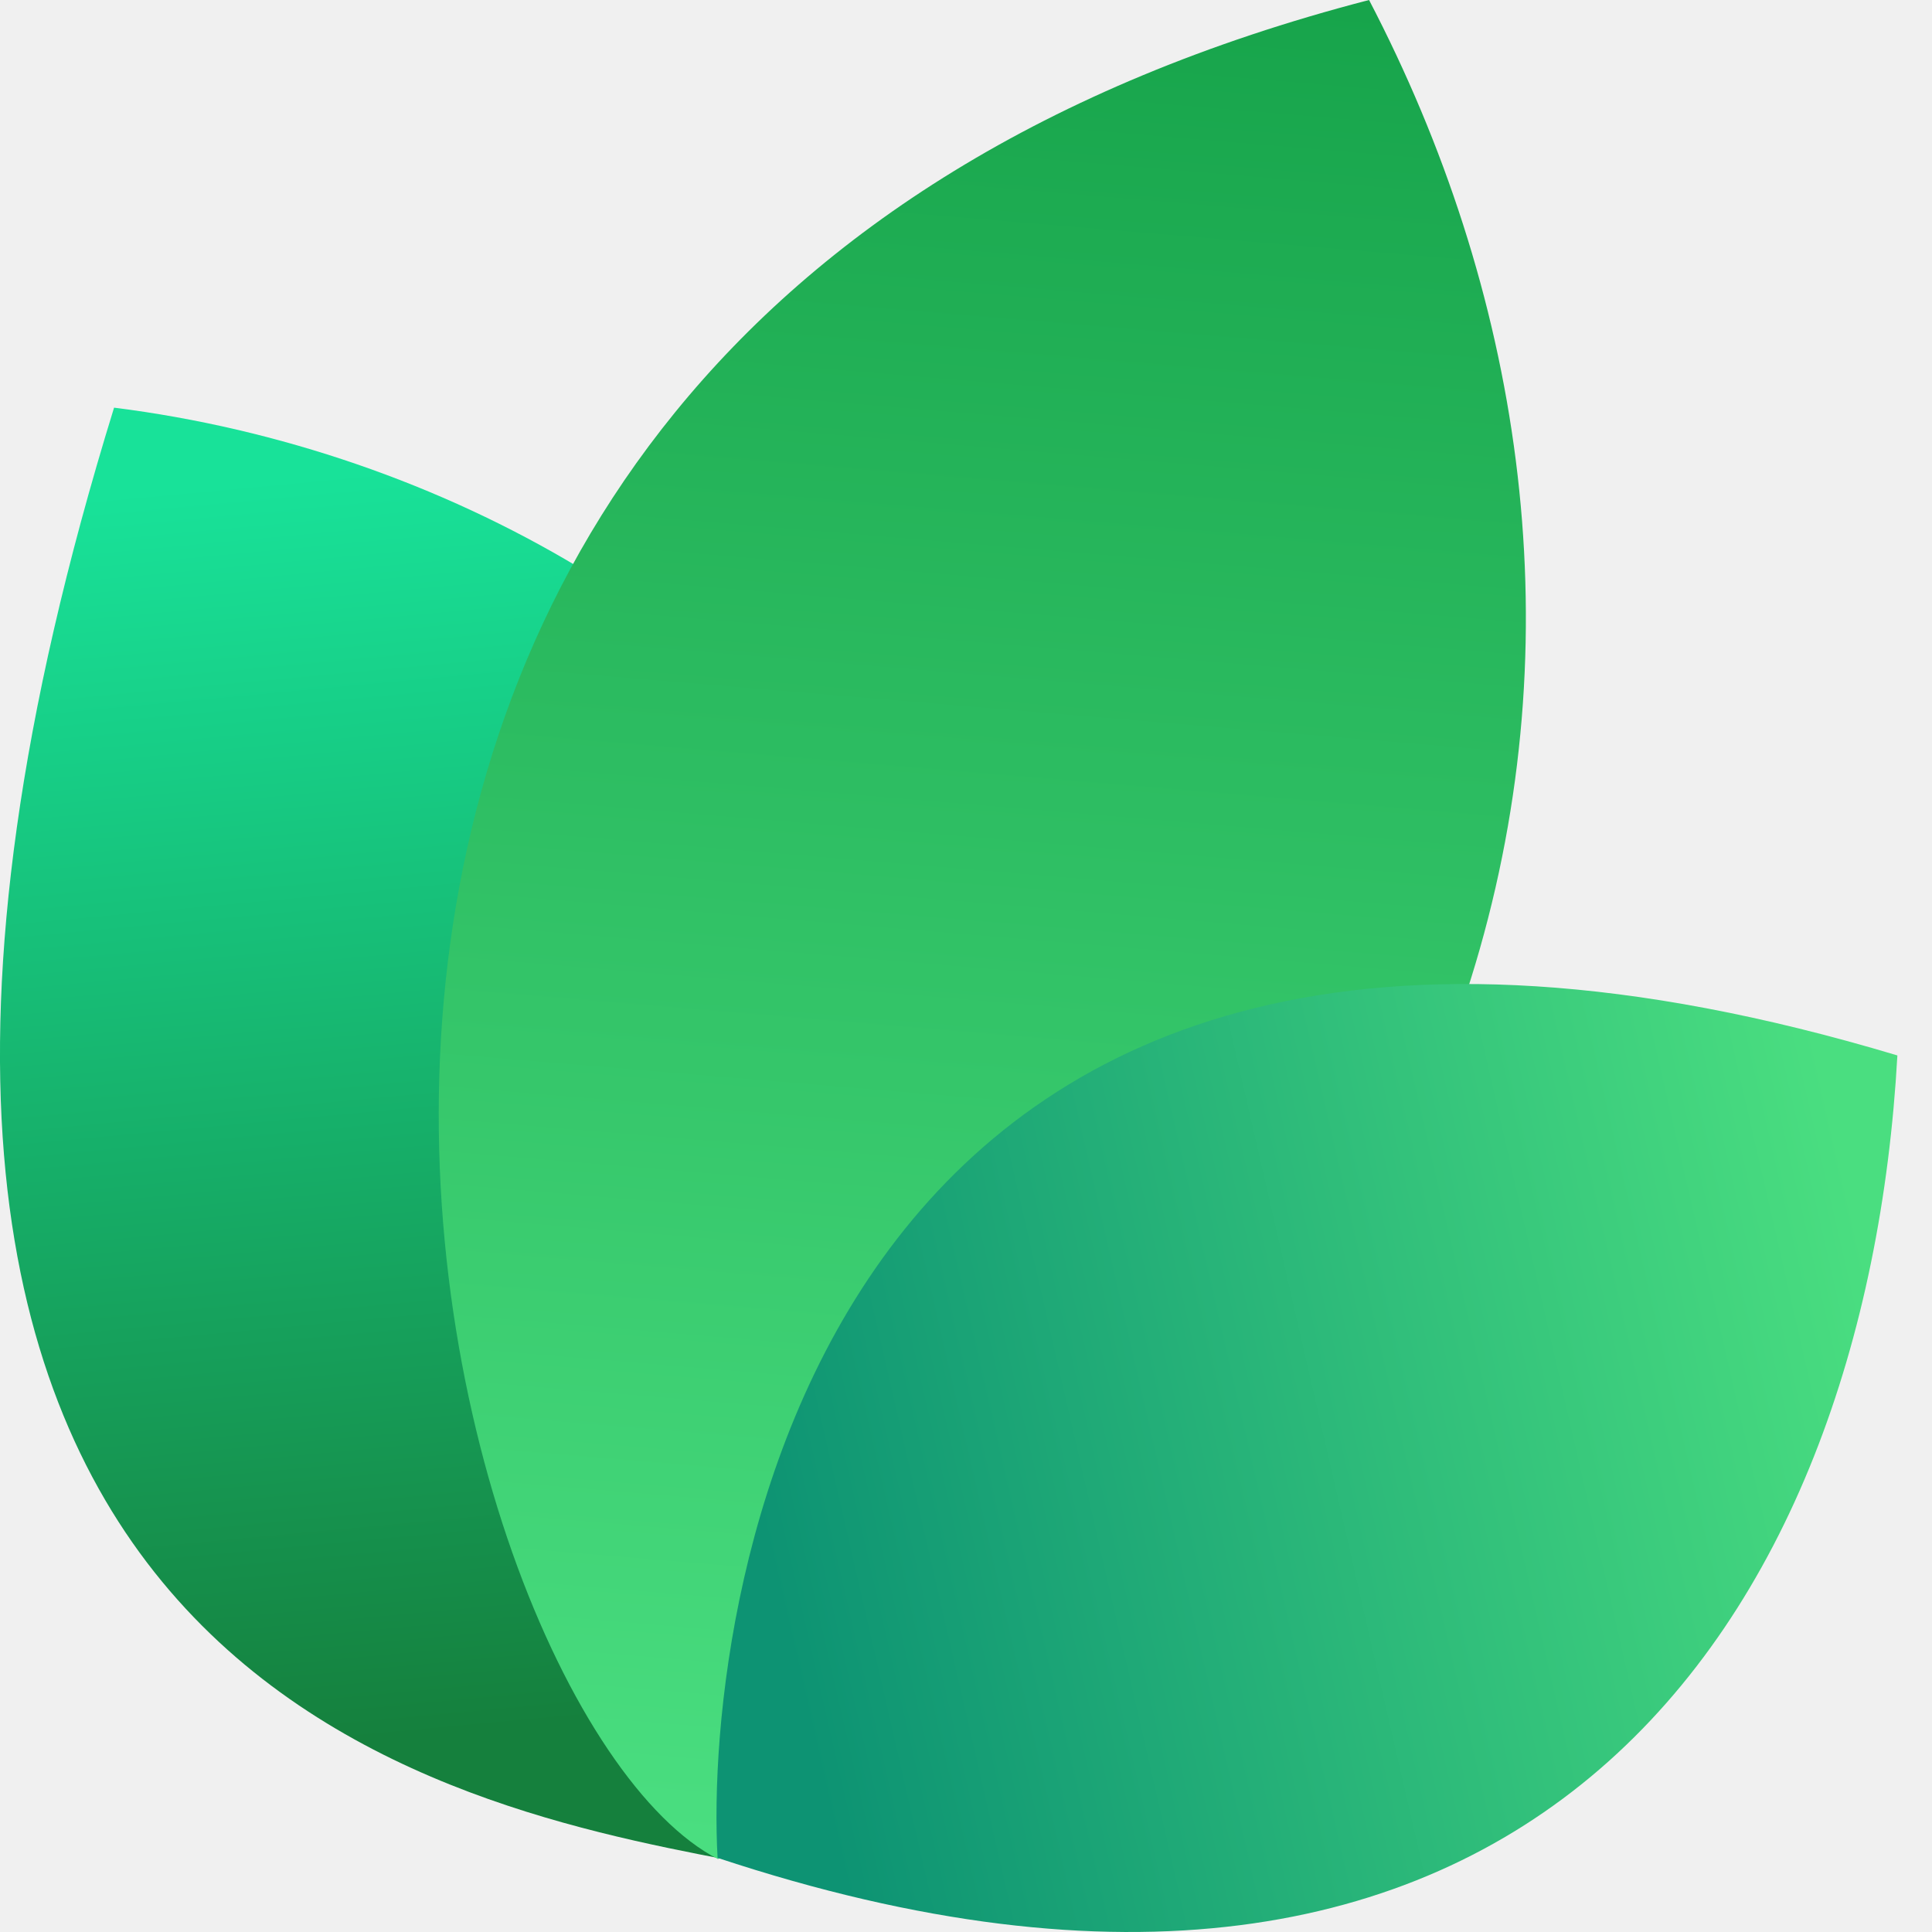
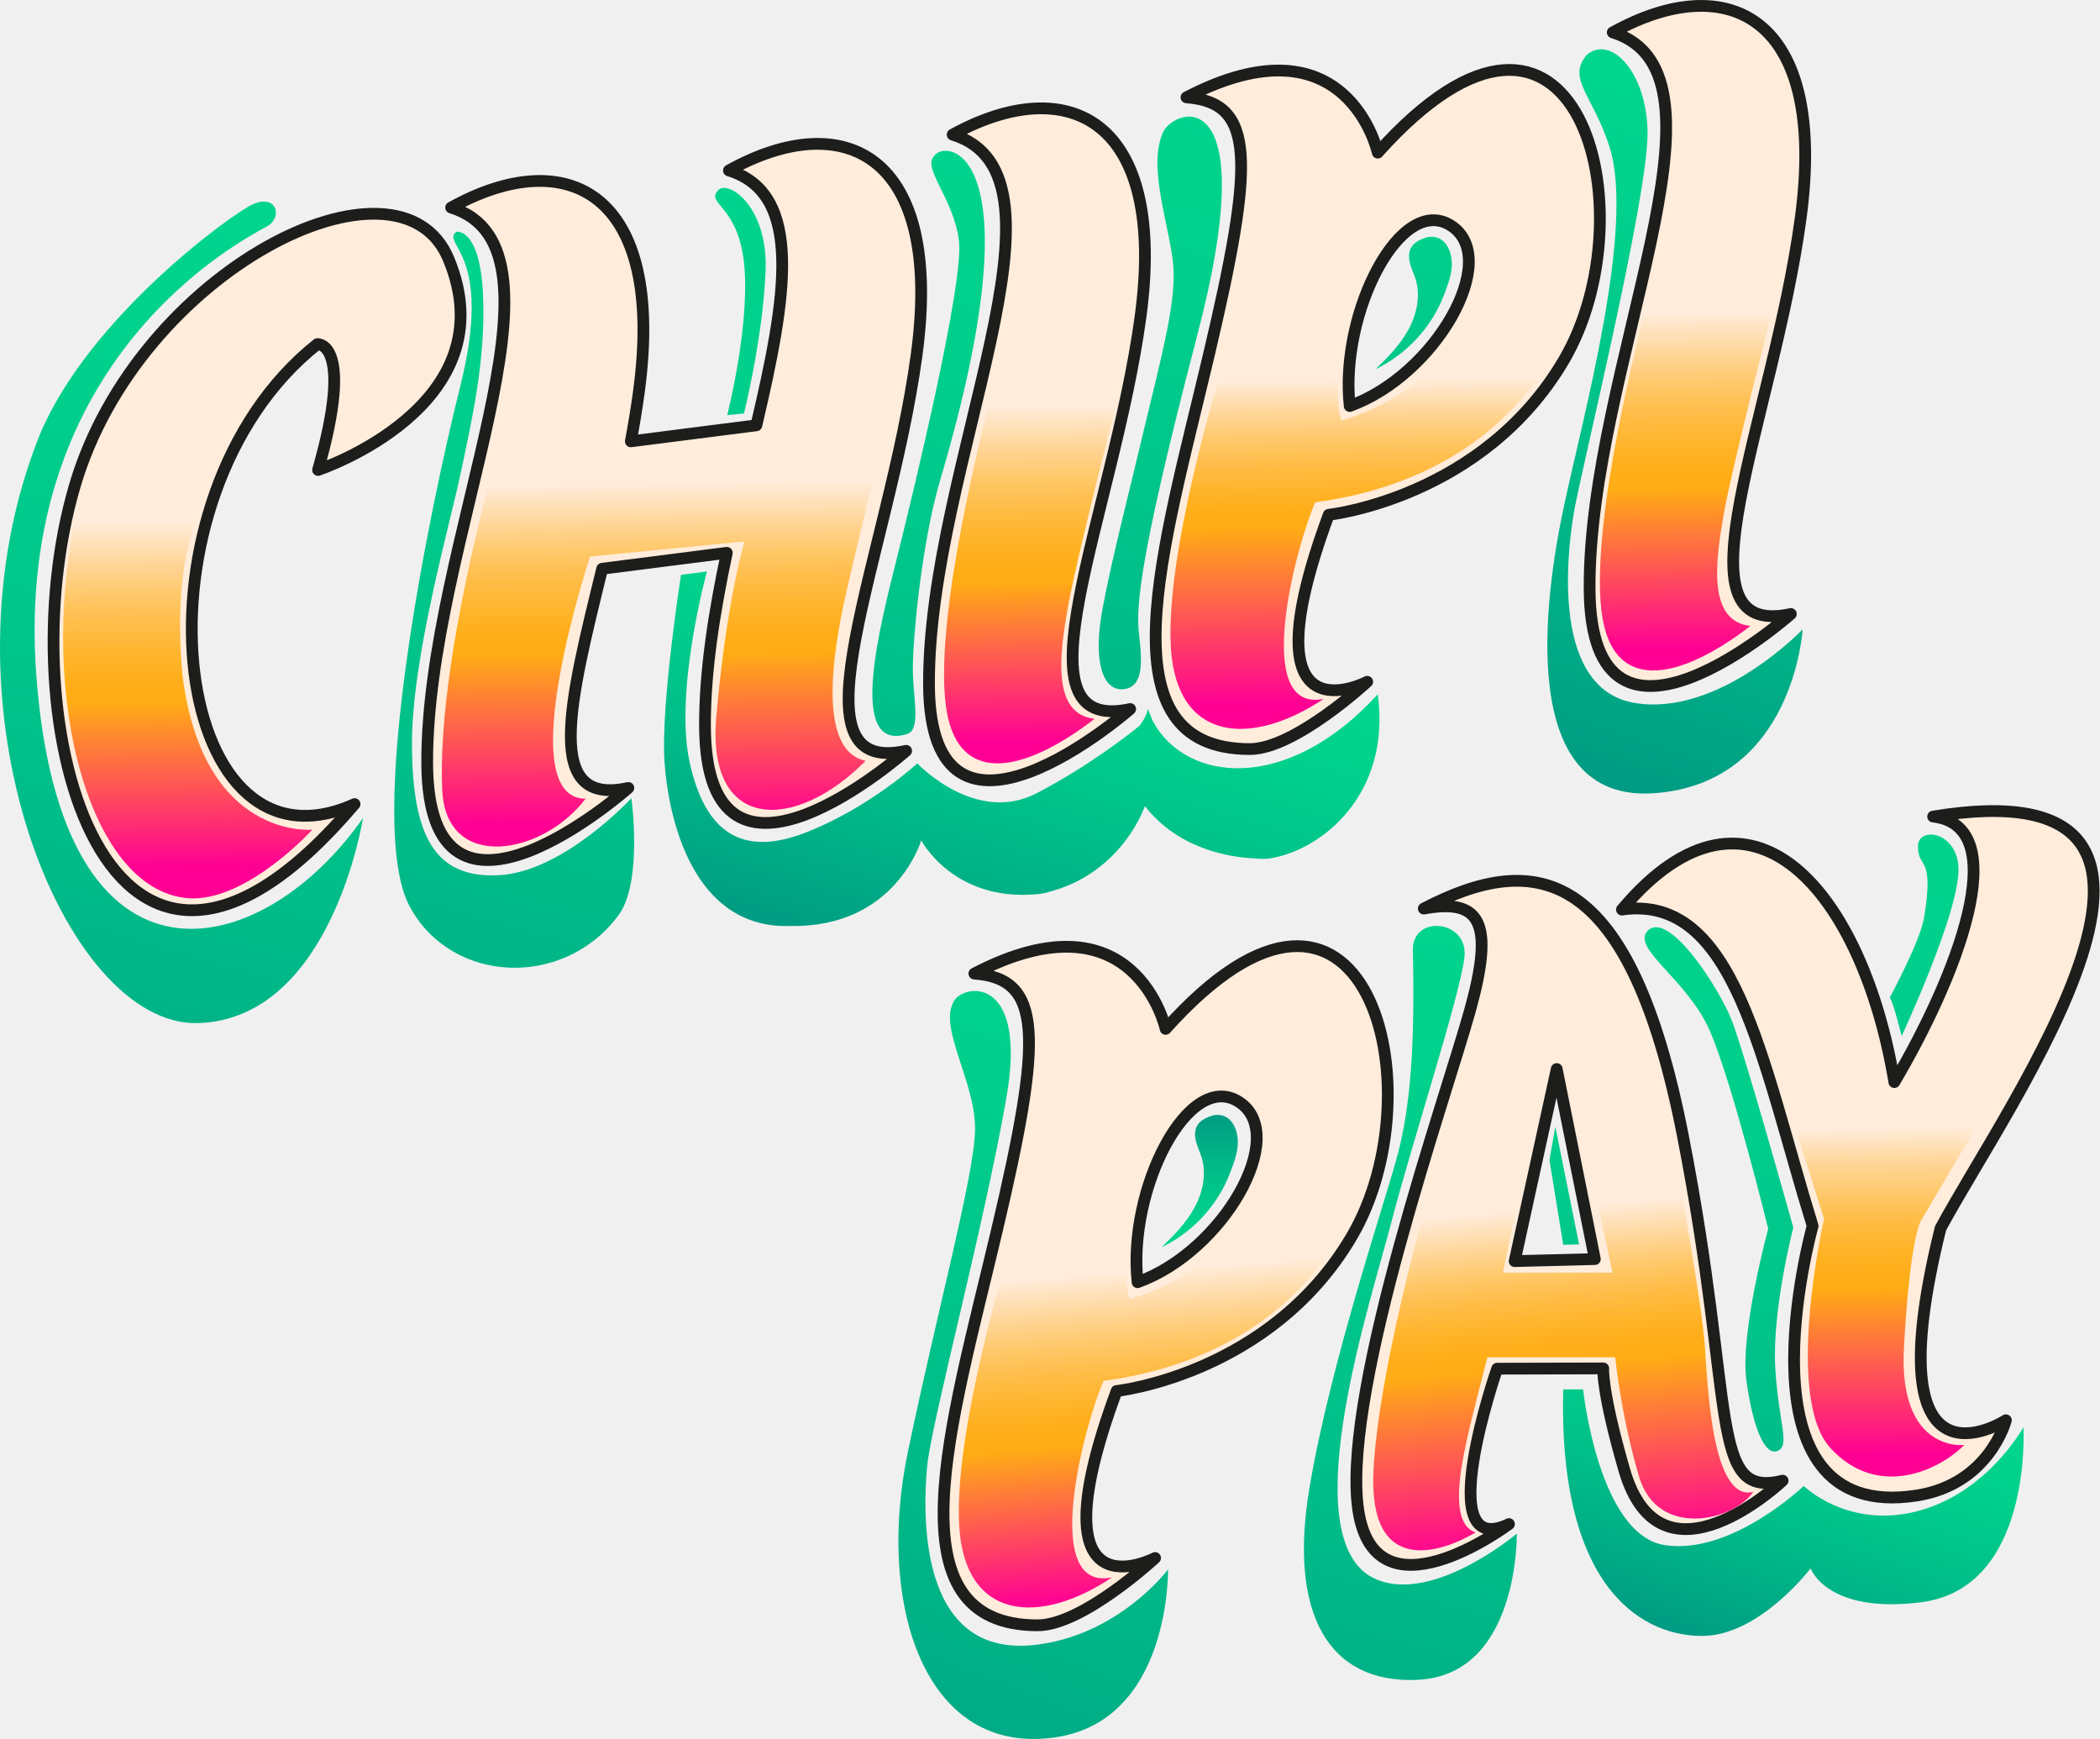
- <svg xmlns="http://www.w3.org/2000/svg" width="24" height="24" viewBox="0 0 24 24" fill="none">
-   <path d="M9.061 23.108C5.268 22.377 -3.391 20.627 1.417 5.064C9.634 6.099 16.973 14.064 9.061 23.108Z" fill="url(#paint0_linear_17557_2021)" />
-   <path d="M8.919 23.094C5.276 21.222 0.784 4.209 17.007 0C20.757 7.193 19.621 16.545 8.919 23.094Z" fill="url(#paint1_linear_17557_2021)" />
-   <path d="M8.914 23.079C8.735 19.882 10.159 9.085 23.57 13.111C23.181 20.123 18.984 26.418 8.914 23.079Z" fill="url(#paint2_linear_17557_2021)" />
+ <svg xmlns="http://www.w3.org/2000/svg" width="715" height="592" viewBox="0 0 715 592" fill="none">
+   <g clip-path="url(#clip0_1_2)">
+     <path d="M120.71 273.75C57.05 302.37 42.25 169.35 108.06 117.15C108.06 117.15 120.81 116.17 108.29 160C108.29 160 173.52 138.31 152.74 88.2C135.91 47.6 47.12 91.92 25.5 165.27C1.78 245.74 36.74 372.66 120.72 273.74L120.71 273.75Z" fill="#FFECDB" stroke="#1D1D1B" stroke-width="4" stroke-linecap="round" stroke-linejoin="round" />
+     <path d="M469.09 51.97C469.09 51.97 458.73 4.64 403.97 33.14C427.32 34.94 427.32 54.25 411.61 120.72C395.89 187.19 374.54 255.01 425.53 255.01C440.8 255.01 465.5 232.1 465.5 232.1C465.5 232.1 423.13 254.39 452.4 175.25C452.4 175.25 504.83 169.61 532.44 122.65C562.02 72.35 537.15 -24.03 469.09 51.97ZM459.54 138.22C456.06 106.46 476.93 65.64 494.14 76.88C511.35 88.13 488.69 127.78 459.54 138.22Z" fill="#FFECDB" stroke="#1D1D1B" stroke-width="4" stroke-linecap="round" stroke-linejoin="round" />
+     <path d="M248.19 58.04C273.91 66.01 267.66 101.63 257.53 144.79L214.78 150.25C215.82 144.69 216.75 139.12 217.5 133.59C226.86 65.01 192.76 48.89 153.6 70.67C198.81 84.68 145.25 184.1 145.45 259.71C145.63 328.81 213.94 268.24 213.94 268.24C184.75 274.69 193.85 239.18 205.03 193.62L247.46 188.2C243.23 208.18 239.98 228.36 240.03 247.08C240.21 316.18 308.52 255.61 308.52 255.61C267.13 264.76 302.72 189.54 312.07 120.96C321.43 52.38 287.34 36.26 248.18 58.04H248.19Z" fill="#FFECDB" stroke="#1D1D1B" stroke-width="4" stroke-linecap="round" stroke-linejoin="round" />
+     <path d="M324.35 45.84C363.5 24.31 397.6 40.28 388.28 108.14C378.96 176 343.42 250.41 384.8 241.38C384.8 241.38 316.51 301.28 316.3 232.9C316.07 158.08 369.57 59.73 324.35 45.84Z" fill="#FFECDB" stroke="#1D1D1B" stroke-width="4" stroke-linecap="round" stroke-linejoin="round" />
+     <path d="M549.11 11.04C588.24 -10.71 622.36 5.48 613.1 74.16C603.84 142.84 568.36 218.13 609.74 209.02C609.74 209.02 541.5 269.59 541.22 200.37C540.92 124.64 594.34 25.13 549.1 11.03" fill="#FFECDB" />
+     <path d="M549.11 11.04C588.24 -10.71 622.36 5.48 613.1 74.16C603.84 142.84 568.36 218.13 609.74 209.02C609.74 209.02 541.5 269.59 541.22 200.37C540.92 124.64 594.34 25.13 549.1 11.03" stroke="#1D1D1B" stroke-width="4" stroke-linecap="round" stroke-linejoin="round" />
+     <path d="M25.75 176.1C12.75 236.64 30.43 305.19 65.65 305.86C85.1 305.86 106.35 282.45 106.35 282.45C106.35 282.45 69.11 286.13 62.12 229.81C58.72 192.42 67.27 176.1 67.27 176.1H25.75Z" fill="url(#paint0_linear_1_2)" />
+     <path d="M336.4 138.22H379.9C379.9 138.22 366.31 191.12 363.65 206.38C360.99 221.64 357.62 243.11 372.7 244.71C347.7 263.93 325.16 267.73 321.92 239.29C318.35 207.88 335.28 143.97 336.4 138.22Z" fill="url(#paint1_linear_1_2)" />
+     <path d="M559.7 106.6H603.2C603.2 106.6 589.61 159.5 586.95 174.76C584.29 190.02 580.92 211.49 596 213.09C571 232.31 548.46 236.11 545.22 207.67C541.65 176.26 558.58 112.35 559.7 106.6Z" fill="url(#paint2_linear_1_2)" />
+     <path d="M415.23 128.05L455.55 122.58C455.55 122.58 454.52 137.27 456.77 143.16C456.77 143.16 483.22 136.14 492.44 117.57C506.14 115.71 532.56 112.13 532.56 112.13C532.56 112.13 516.67 161.66 447.8 171.01C441.32 185.65 426 242.98 450.69 237.92C426 254.37 400.66 252.59 398.66 220.57C396.66 188.55 415.23 128.04 415.23 128.04V128.05Z" fill="url(#paint3_linear_1_2)" />
+     <path d="M167.99 159.18L302.01 143.55C302.01 143.55 291.54 186.7 288.46 200.24C285.38 213.78 276.25 255.11 294.71 259.01C270.79 283.28 240.4 283.38 243.89 243.88C247.38 204.38 253.47 184.34 253.47 184.34L200.9 189.46C200.9 189.46 173.59 271.91 199.38 271.91C184.72 291.24 151.88 296.94 150.58 269.03C148.61 226.8 167.98 159.17 167.98 159.17L167.99 159.18Z" fill="url(#paint4_linear_1_2)" />
+     <path d="M155.36 78.91C150.07 83.28 168.07 85.86 156.82 131.02C145.57 176.19 124.4 280.36 139.45 308.52C153.63 335.05 191.95 336.69 210.55 311.62C218.96 300.28 214.97 271.75 214.97 271.75C214.97 271.75 191.9 296.81 169.79 297.96C147.48 299.12 140.51 283.72 140.26 254.11C140.01 224.5 153.13 178.76 156.83 161.19C160.53 143.63 165.6 121.9 164.42 99.63C163.24 77.35 155.37 78.91 155.37 78.91H155.36Z" fill="url(#paint5_linear_1_2)" />
+     <path d="M244.13 65.22C240.74 69.6 251.9 70.4 253.49 91.32C255.08 112.24 247.59 141.33 247.59 141.33L253.31 140.76C253.31 140.76 259.87 114.43 260.67 91.92C261.47 69.4 246.92 60.44 244.13 65.22Z" fill="url(#paint6_linear_1_2)" />
+     <path d="M86.05 69.56C94.25 65.89 96.38 74 90.93 77.05C83.34 81.31 4.14 121.22 12.38 230.17C21.03 344.59 89.43 327.57 123.59 278.46C123.59 278.46 113 346.86 67.47 348.3C21.94 349.74 -23.4 239.65 13.62 147.8C30.39 107.89 79.1 72.66 86.06 69.56H86.05Z" fill="url(#paint7_linear_1_2)" />
+     <path d="M396.87 350.27C396.87 350.27 386.51 302.94 331.75 331.44C355.1 333.24 355.1 352.55 339.39 419.02C323.67 485.49 302.32 553.31 353.31 553.31C368.58 553.31 393.28 530.4 393.28 530.4C393.28 530.4 350.91 552.69 380.18 473.55C380.18 473.55 432.61 467.91 460.22 420.95C489.8 370.65 464.93 274.27 396.87 350.27ZM387.32 436.52C383.84 404.76 404.71 363.94 421.92 375.18C439.13 386.43 416.47 426.08 387.32 436.52Z" fill="#FFECDB" stroke="#1D1D1B" stroke-width="4" stroke-linecap="round" stroke-linejoin="round" />
+     <path d="M573.06 387.05C555.05 294.56 522.91 289.46 484.77 309.31C504.31 305.74 508.79 314.19 500.51 343.96C492.24 373.73 457.79 471.09 462.2 512.06C466.74 554.25 513.77 518.85 513.77 518.85C486.9 531.71 509.75 465.95 509.75 465.95L545.87 465.86C545.87 465.86 545.23 473.42 553 500.34C565.47 543.56 606.94 504.07 606.94 504.07C581.63 510.35 591.07 479.54 573.06 387.05ZM515.71 429.33L530.03 363.94L543.01 428.64L515.7 429.33H515.71Z" fill="#FFECDB" stroke="#1D1D1B" stroke-width="4" stroke-linecap="round" stroke-linejoin="round" />
+     <path d="M660.72 418.14C683.31 376 767.23 260.02 658.18 277.99C686.43 281.25 665.79 333.23 644.98 368.39C634.35 304.27 596.18 257.38 552.23 309.65C590.71 304.16 599.62 360.54 617.16 417.35C617.16 417.35 588.68 519.16 652.64 509.12C677.41 505.23 682.96 483.5 682.96 483.5C682.96 483.5 637.14 513.34 660.71 418.14H660.72Z" fill="#FFECDB" stroke="#1D1D1B" stroke-width="4" stroke-linecap="round" stroke-linejoin="round" />
+     <path d="M324.41 341.61C326.44 335.06 350.16 330.32 342.7 373.45C335.24 416.58 317.09 484.32 315.68 499.13C314.27 513.94 312.05 564.1 351.79 560.05C380.72 557.06 397.68 534.3 397.68 534.3C397.68 534.3 398.8 592.01 351.79 592C313.07 591.99 298.91 543.4 309.06 494.56C319.2 445.72 331.6 400.63 331.98 384.85C332.36 369.07 319.9 350.46 324.41 341.61Z" fill="url(#paint8_linear_1_2)" />
+     <path d="M413.07 379.68C411 380.36 408.79 381.24 407.66 383.12C406.68 384.75 406.74 386.82 407.22 388.66C407.7 390.5 408.57 392.22 409.13 394.04C410.86 399.67 409.53 405.89 406.72 411.07C403.91 416.25 399.74 420.53 395.5 424.61C405.48 419.84 413.64 411.37 418.03 401.21C418.68 399.7 419.26 398.15 419.81 396.59C420.7 394.11 421.45 391.54 421.46 388.9C421.46 384.66 419.35 378.59 413.07 379.68Z" fill="url(#paint9_linear_1_2)" />
+     <path d="M481.04 323.56C480.75 311.19 499.96 313.09 498.62 325.76C497.28 338.43 480.77 388.93 473.78 415.91C466.78 442.9 441.13 520.28 466.12 536.39C485.63 548.12 516.44 522.1 516.44 522.1C516.44 522.1 517.3 570.19 482.75 571.87C452.46 573.34 438.51 549.56 445.91 506.1C453.3 462.63 471.87 408.49 476.01 392.52C480.15 376.55 481.82 356.08 481.04 323.56Z" fill="url(#paint10_linear_1_2)" />
+     <path d="M529.56 383.59L527.55 394.91L532.24 423.76L537.64 423.64L529.56 383.59Z" fill="url(#paint11_linear_1_2)" />
+     <path d="M343.17 427.15L383.49 421.68C383.49 421.68 382.46 436.37 384.71 442.26C384.71 442.26 411.16 435.24 420.38 416.67C434.08 414.81 460.5 411.23 460.5 411.23C460.5 411.23 444.61 460.76 375.74 470.11C369.26 484.75 353.94 542.08 378.63 537.02C353.94 553.47 328.6 551.69 326.6 519.67C324.6 487.65 343.17 427.14 343.17 427.14V427.15Z" fill="url(#paint12_linear_1_2)" />
+     <path d="M484.99 411.87L517.19 406.91L511.73 433.26H549L542.56 403.01L571.25 398.91C571.25 398.91 579.42 443.27 580.45 458.2C581.48 473.13 583.11 511.38 596.96 507.88C590.11 517.92 564.24 523.86 558.01 502.55C551.77 481.25 549.95 462.07 549.95 462.07H506.43C506.43 462.07 500.43 485.01 499.09 491.71C497.75 498.41 493.12 518.64 502.38 521.69C491.3 528.38 465.66 537.47 467.65 500.23C469.43 466.95 485 411.87 485 411.87H484.99Z" fill="url(#paint13_linear_1_2)" />
+     <path d="M611.68 385.32L621.05 414.98C621.05 414.98 607.22 475.65 623.28 493.04C639.34 510.44 660.19 500.62 668.78 491.92C668.78 491.92 646.2 494.71 648.26 458.46C650.5 418.9 654.28 415.19 654.28 415.19L677.48 375.83L611.68 385.3V385.32Z" fill="url(#paint14_linear_1_2)" />
+     <path d="M317.98 53.22C313.96 57.24 324.83 67.81 326.51 82.07C328.19 96.33 311.32 166.18 305.53 189.36C299.74 212.54 288.19 256.17 308.72 249.93C313.65 248.54 310.94 238.14 310.8 228.43C310.66 218.72 313.62 185.42 320.09 163.52C353.94 48.97 321.23 47.18 317.98 53.22Z" fill="url(#paint15_linear_1_2)" />
+     <path d="M396.48 44.13C402.76 35.42 429.31 31.32 407.69 113.94C386.07 196.56 386.95 208.59 387.92 216.95C388.89 225.31 389.37 234 382.45 234.64C375.53 235.28 372 225.31 375.37 207.3C378.74 189.29 384.88 165.89 389.82 144.89C394.76 123.89 400.07 105.06 399.58 92.03C399.09 79 389.82 56.12 396.47 44.13H396.48Z" fill="url(#paint16_linear_1_2)" />
+     <path d="M485.93 80.73C483.86 81.41 481.65 82.29 480.52 84.17C479.54 85.8 479.6 87.87 480.08 89.71C480.56 91.55 481.43 93.27 481.99 95.09C483.72 100.72 482.39 106.94 479.58 112.12C476.77 117.3 472.6 121.58 468.36 125.66C478.34 120.89 486.5 112.42 490.89 102.26C491.54 100.75 492.12 99.2 492.67 97.64C493.56 95.16 494.31 92.59 494.32 89.95C494.32 85.71 492.21 79.64 485.93 80.73Z" fill="url(#paint17_linear_1_2)" />
+     <path d="M540.42 18.53C533.1 26.66 542.65 32.69 548.09 50.33C556.55 77.73 539.28 140.77 532.56 171.95C525.84 203.13 515.94 273.53 563.35 270.03C610.76 266.53 613.75 214.26 613.75 214.26C613.75 214.26 585.51 243.91 556.8 239.35C528.09 234.79 533.52 188.56 535.83 174.69C538.14 160.82 561.15 67.55 560.95 45.09C560.77 25 548.8 11.89 540.41 18.53H540.42Z" fill="url(#paint18_linear_1_2)" />
+     <path d="M469.1 236.34C438.28 270.24 403.72 266.46 392.52 245.49C392.21 244.97 391.39 242.44 390.8 241.38C390.74 242.32 389.83 244.72 387.97 247.08C384.55 249.88 371.05 260.56 353.07 269.99C332.17 280.95 312.32 259.89 312.32 259.89C312.32 259.89 296 274.99 274.3 283.44C252.6 291.89 239.93 283.44 234.75 259.19C229.57 234.94 240.7 194.55 240.7 194.55L231.87 195.7C231.87 195.7 224.96 239.86 226.24 259.19C227.52 278.52 235.85 316.45 269.2 315.23C304.93 315.89 313.66 286.08 313.66 286.08C313.66 286.08 324.54 307.02 353.07 304.42C354.88 304.25 356.61 303.87 358.25 303.31C373.75 299.05 384.88 287.12 389.83 274.44C401.35 289.21 418.86 291.88 427.37 292.25C429.34 292.45 431.06 292.42 432.38 292.22C449.78 289.55 473.77 270.54 469.09 236.36L469.1 236.34Z" fill="url(#paint19_linear_1_2)" />
+     <path d="M532.24 473H539.01C539.01 473 544.25 522.71 566.96 526.04C589.67 529.37 614.13 505.87 614.13 505.87C614.13 505.87 629.06 520.64 652.88 514.45C676.7 508.26 688.93 485.86 688.93 485.86C688.93 485.86 692.17 540.7 654 545.48C621.93 549.5 616.47 533.94 616.47 533.94C616.47 533.94 599.29 556.56 580.01 556.92C560.73 557.28 530.49 542.66 532.24 473Z" fill="url(#paint20_linear_1_2)" />
+     <path d="M653.01 287.81C653.55 281.08 666.8 283.36 666.82 296.07C666.84 311.22 647.47 352.72 647.47 352.72C647.47 352.72 645.01 342.58 643.46 339.5C643.46 339.5 653.76 320.63 655.14 312.18C658.7 290.47 652.83 296.17 653.02 287.81H653.01Z" fill="url(#paint21_linear_1_2)" />
+     <path d="M561 316.85C568.16 309.78 585.13 336.12 589.5 347.05C593.87 357.98 610.58 417.89 610.58 417.89C610.58 417.89 603.28 446.01 604.44 465.78C605.52 484.22 609.63 492.01 605.26 493.92C600.89 495.83 596.79 486 594.6 469.88C592.41 453.76 602.03 418.31 602.03 418.31C602.03 418.31 589.91 368.92 582.26 351.16C574.61 333.4 555.27 322.94 560.99 316.86L561 316.85Z" fill="url(#paint22_linear_1_2)" />
+   </g>
  <defs>
-     <linearGradient id="paint0_linear_17557_2021" x1="3.776" y1="5.916" x2="5.232" y2="21.559" gradientUnits="userSpaceOnUse">
-       <stop stop-color="#18E299" />
-       <stop offset="1" stop-color="#15803D" />
-     </linearGradient>
-     <linearGradient id="paint1_linear_17557_2021" x1="12.171" y1="-0.718" x2="10.19" y2="22.983" gradientUnits="userSpaceOnUse">
-       <stop stop-color="#16A34A" />
-       <stop offset="1" stop-color="#4ADE80" />
-     </linearGradient>
-     <linearGradient id="paint2_linear_17557_2021" x1="23.133" y1="15.353" x2="9.338" y2="18.52" gradientUnits="userSpaceOnUse">
-       <stop stop-color="#4ADE80" />
-       <stop offset="1" stop-color="#0D9373" />
-     </linearGradient>
+     <linearGradient id="paint0_linear_1_2" x1="64.4" y1="302.69" x2="63.23" y2="177.31" gradientUnits="userSpaceOnUse">
+       <stop offset="0.06" stop-color="#FF0094" />
+       <stop offset="0.51" stop-color="#FFAD14" />
+       <stop offset="0.56" stop-color="#FFAE19" />
+       <stop offset="0.63" stop-color="#FFB42A" />
+       <stop offset="0.71" stop-color="#FFBC45" />
+       <stop offset="0.8" stop-color="#FFC86A" />
+       <stop offset="0.89" stop-color="#FFD79B" />
+       <stop offset="0.99" stop-color="#FFEAD5" />
+       <stop offset="1" stop-color="#FFECDB" />
+     </linearGradient>
+     <linearGradient id="paint1_linear_1_2" x1="351.37" y1="259.77" x2="350.24" y2="138.09" gradientUnits="userSpaceOnUse">
+       <stop offset="0.06" stop-color="#FF0094" />
+       <stop offset="0.51" stop-color="#FFAD14" />
+       <stop offset="0.56" stop-color="#FFAE19" />
+       <stop offset="0.63" stop-color="#FFB42A" />
+       <stop offset="0.71" stop-color="#FFBC45" />
+       <stop offset="0.8" stop-color="#FFC86A" />
+       <stop offset="0.89" stop-color="#FFD79B" />
+       <stop offset="0.99" stop-color="#FFEAD5" />
+       <stop offset="1" stop-color="#FFECDB" />
+     </linearGradient>
+     <linearGradient id="paint2_linear_1_2" x1="574.67" y1="228.15" x2="573.53" y2="106.47" gradientUnits="userSpaceOnUse">
+       <stop offset="0.06" stop-color="#FF0094" />
+       <stop offset="0.51" stop-color="#FFAD14" />
+       <stop offset="0.56" stop-color="#FFAE19" />
+       <stop offset="0.63" stop-color="#FFB42A" />
+       <stop offset="0.71" stop-color="#FFBC45" />
+       <stop offset="0.8" stop-color="#FFC86A" />
+       <stop offset="0.89" stop-color="#FFD79B" />
+       <stop offset="0.99" stop-color="#FFEAD5" />
+       <stop offset="1" stop-color="#FFECDB" />
+     </linearGradient>
+     <linearGradient id="paint3_linear_1_2" x1="466.31" y1="247.74" x2="465.05" y2="112.76" gradientUnits="userSpaceOnUse">
+       <stop offset="0.06" stop-color="#FF0094" />
+       <stop offset="0.51" stop-color="#FFAD14" />
+       <stop offset="0.55" stop-color="#FFAE19" />
+       <stop offset="0.6" stop-color="#FFB42A" />
+       <stop offset="0.66" stop-color="#FFBC45" />
+       <stop offset="0.73" stop-color="#FFC86A" />
+       <stop offset="0.8" stop-color="#FFD79B" />
+       <stop offset="0.87" stop-color="#FFEAD5" />
+       <stop offset="0.88" stop-color="#FFECDB" />
+     </linearGradient>
+     <linearGradient id="paint4_linear_1_2" x1="227.02" y1="287.67" x2="225.82" y2="159.38" gradientUnits="userSpaceOnUse">
+       <stop offset="0.06" stop-color="#FF0094" />
+       <stop offset="0.51" stop-color="#FFAD14" />
+       <stop offset="0.56" stop-color="#FFAE19" />
+       <stop offset="0.62" stop-color="#FFB42A" />
+       <stop offset="0.7" stop-color="#FFBC45" />
+       <stop offset="0.78" stop-color="#FFC86A" />
+       <stop offset="0.86" stop-color="#FFD79B" />
+       <stop offset="0.95" stop-color="#FFEAD5" />
+       <stop offset="0.96" stop-color="#FFECDB" />
+     </linearGradient>
+     <linearGradient id="paint5_linear_1_2" x1="230.68" y1="27.34" x2="106.96" y2="466.09" gradientUnits="userSpaceOnUse">
+       <stop stop-color="#00D68D" />
+       <stop offset="0.24" stop-color="#00D08C" />
+       <stop offset="0.54" stop-color="#00BF89" />
+       <stop offset="0.89" stop-color="#00A584" />
+       <stop offset="1" stop-color="#009B83" />
+     </linearGradient>
+     <linearGradient id="paint6_linear_1_2" x1="261.13" y1="28.44" x2="196.42" y2="424.11" gradientUnits="userSpaceOnUse">
+       <stop stop-color="#00D68D" />
+       <stop offset="0.24" stop-color="#00D08C" />
+       <stop offset="0.54" stop-color="#00BF89" />
+       <stop offset="0.89" stop-color="#00A584" />
+       <stop offset="1" stop-color="#009B83" />
+     </linearGradient>
+     <linearGradient id="paint7_linear_1_2" x1="118.45" y1="45.52" x2="-7.4" y2="468.95" gradientUnits="userSpaceOnUse">
+       <stop stop-color="#00D68D" />
+       <stop offset="0.24" stop-color="#00D08C" />
+       <stop offset="0.54" stop-color="#00BF89" />
+       <stop offset="0.89" stop-color="#00A584" />
+       <stop offset="1" stop-color="#009B83" />
+     </linearGradient>
+     <linearGradient id="paint8_linear_1_2" x1="418.75" y1="296.01" x2="283.18" y2="647.09" gradientUnits="userSpaceOnUse">
+       <stop stop-color="#00D68D" />
+       <stop offset="0.24" stop-color="#00D08C" />
+       <stop offset="0.54" stop-color="#00BF89" />
+       <stop offset="0.89" stop-color="#00A584" />
+       <stop offset="1" stop-color="#009B83" />
+     </linearGradient>
+     <linearGradient id="paint9_linear_1_2" x1="408.65" y1="424.49" x2="408.23" y2="379.61" gradientUnits="userSpaceOnUse">
+       <stop stop-color="#00D68D" />
+       <stop offset="0.24" stop-color="#00D08C" />
+       <stop offset="0.54" stop-color="#00BF89" />
+       <stop offset="0.89" stop-color="#00A584" />
+       <stop offset="1" stop-color="#009B83" />
+     </linearGradient>
+     <linearGradient id="paint10_linear_1_2" x1="534.78" y1="290.66" x2="432" y2="679.68" gradientUnits="userSpaceOnUse">
+       <stop stop-color="#00D68D" />
+       <stop offset="0.24" stop-color="#00D08C" />
+       <stop offset="0.54" stop-color="#00BF89" />
+       <stop offset="0.89" stop-color="#00A584" />
+       <stop offset="1" stop-color="#009B83" />
+     </linearGradient>
+     <linearGradient id="paint11_linear_1_2" x1="559.95" y1="317.9" x2="479.06" y2="581.02" gradientUnits="userSpaceOnUse">
+       <stop stop-color="#00D68D" />
+       <stop offset="0.24" stop-color="#00D08C" />
+       <stop offset="0.54" stop-color="#00BF89" />
+       <stop offset="0.89" stop-color="#00A584" />
+       <stop offset="1" stop-color="#009B83" />
+     </linearGradient>
+     <linearGradient id="paint12_linear_1_2" x1="399.9" y1="549.66" x2="391.05" y2="432.38" gradientUnits="userSpaceOnUse">
+       <stop offset="0.06" stop-color="#FF0094" />
+       <stop offset="0.51" stop-color="#FFAD14" />
+       <stop offset="0.56" stop-color="#FFAE19" />
+       <stop offset="0.63" stop-color="#FFB42A" />
+       <stop offset="0.71" stop-color="#FFBC45" />
+       <stop offset="0.8" stop-color="#FFC86A" />
+       <stop offset="0.89" stop-color="#FFD79B" />
+       <stop offset="0.99" stop-color="#FFEAD5" />
+       <stop offset="1" stop-color="#FFECDB" />
+     </linearGradient>
+     <linearGradient id="paint13_linear_1_2" x1="534.54" y1="534.64" x2="523.03" y2="397.45" gradientUnits="userSpaceOnUse">
+       <stop offset="0.06" stop-color="#FF0094" />
+       <stop offset="0.51" stop-color="#FFAD14" />
+       <stop offset="0.55" stop-color="#FFAE19" />
+       <stop offset="0.61" stop-color="#FFB42A" />
+       <stop offset="0.67" stop-color="#FFBC45" />
+       <stop offset="0.74" stop-color="#FFC86A" />
+       <stop offset="0.81" stop-color="#FFD79B" />
+       <stop offset="0.89" stop-color="#FFEAD5" />
+       <stop offset="0.9" stop-color="#FFECDB" />
+     </linearGradient>
+     <linearGradient id="paint14_linear_1_2" x1="645.72" y1="502.67" x2="644.54" y2="376.16" gradientUnits="userSpaceOnUse">
+       <stop offset="0.06" stop-color="#FF0094" />
+       <stop offset="0.51" stop-color="#FFAD14" />
+       <stop offset="0.55" stop-color="#FFAE19" />
+       <stop offset="0.62" stop-color="#FFB42A" />
+       <stop offset="0.69" stop-color="#FFBC45" />
+       <stop offset="0.76" stop-color="#FFC86A" />
+       <stop offset="0.85" stop-color="#FFD79B" />
+       <stop offset="0.93" stop-color="#FFEAD5" />
+       <stop offset="0.94" stop-color="#FFECDB" />
+     </linearGradient>
+     <linearGradient id="paint15_linear_1_2" x1="346.37" y1="14.76" x2="251.15" y2="417.82" gradientUnits="userSpaceOnUse">
+       <stop stop-color="#00D68D" />
+       <stop offset="0.24" stop-color="#00D08C" />
+       <stop offset="0.54" stop-color="#00BF89" />
+       <stop offset="0.89" stop-color="#00A584" />
+       <stop offset="1" stop-color="#009B83" />
+     </linearGradient>
+     <linearGradient id="paint16_linear_1_2" x1="431.07" y1="8.3" x2="323.83" y2="361.45" gradientUnits="userSpaceOnUse">
+       <stop stop-color="#00D68D" />
+       <stop offset="0.24" stop-color="#00D08C" />
+       <stop offset="0.54" stop-color="#00BF89" />
+       <stop offset="0.89" stop-color="#00A584" />
+       <stop offset="1" stop-color="#009B83" />
+     </linearGradient>
+     <linearGradient id="paint17_linear_1_2" x1="511.24" y1="12.17" x2="422.5" y2="295.05" gradientUnits="userSpaceOnUse">
+       <stop stop-color="#00D68D" />
+       <stop offset="0.24" stop-color="#00D08C" />
+       <stop offset="0.54" stop-color="#00BF89" />
+       <stop offset="0.89" stop-color="#00A584" />
+       <stop offset="1" stop-color="#009B83" />
+     </linearGradient>
+     <linearGradient id="paint18_linear_1_2" x1="604.24" y1="35.94" x2="529.41" y2="261.94" gradientUnits="userSpaceOnUse">
+       <stop stop-color="#00D68D" />
+       <stop offset="0.24" stop-color="#00D08C" />
+       <stop offset="0.54" stop-color="#00BF89" />
+       <stop offset="0.89" stop-color="#00A584" />
+       <stop offset="1" stop-color="#009B83" />
+     </linearGradient>
+     <linearGradient id="paint19_linear_1_2" x1="356.27" y1="204.52" x2="320.44" y2="331.6" gradientUnits="userSpaceOnUse">
+       <stop stop-color="#00D68D" />
+       <stop offset="0.24" stop-color="#00D08C" />
+       <stop offset="0.54" stop-color="#00BF89" />
+       <stop offset="0.89" stop-color="#00A584" />
+       <stop offset="1" stop-color="#009B83" />
+     </linearGradient>
+     <linearGradient id="paint20_linear_1_2" x1="619.69" y1="462.28" x2="585.95" y2="561.31" gradientUnits="userSpaceOnUse">
+       <stop stop-color="#00D68D" />
+       <stop offset="0.24" stop-color="#00D08C" />
+       <stop offset="0.54" stop-color="#00BF89" />
+       <stop offset="0.89" stop-color="#00A584" />
+       <stop offset="1" stop-color="#009B83" />
+     </linearGradient>
+     <linearGradient id="paint21_linear_1_2" x1="668.49" y1="239.78" x2="610.25" y2="584.6" gradientUnits="userSpaceOnUse">
+       <stop stop-color="#00D68D" />
+       <stop offset="0.24" stop-color="#00D08C" />
+       <stop offset="0.54" stop-color="#00BF89" />
+       <stop offset="0.89" stop-color="#00A584" />
+       <stop offset="1" stop-color="#009B83" />
+     </linearGradient>
+     <linearGradient id="paint22_linear_1_2" x1="599.62" y1="269.4" x2="554.32" y2="652.13" gradientUnits="userSpaceOnUse">
+       <stop stop-color="#00D68D" />
+       <stop offset="0.24" stop-color="#00D08C" />
+       <stop offset="0.54" stop-color="#00BF89" />
+       <stop offset="0.89" stop-color="#00A584" />
+       <stop offset="1" stop-color="#009B83" />
+     </linearGradient>
+     <clipPath id="clip0_1_2">
+       <rect width="714.86" height="592" fill="white" />
+     </clipPath>
  </defs>
</svg>
